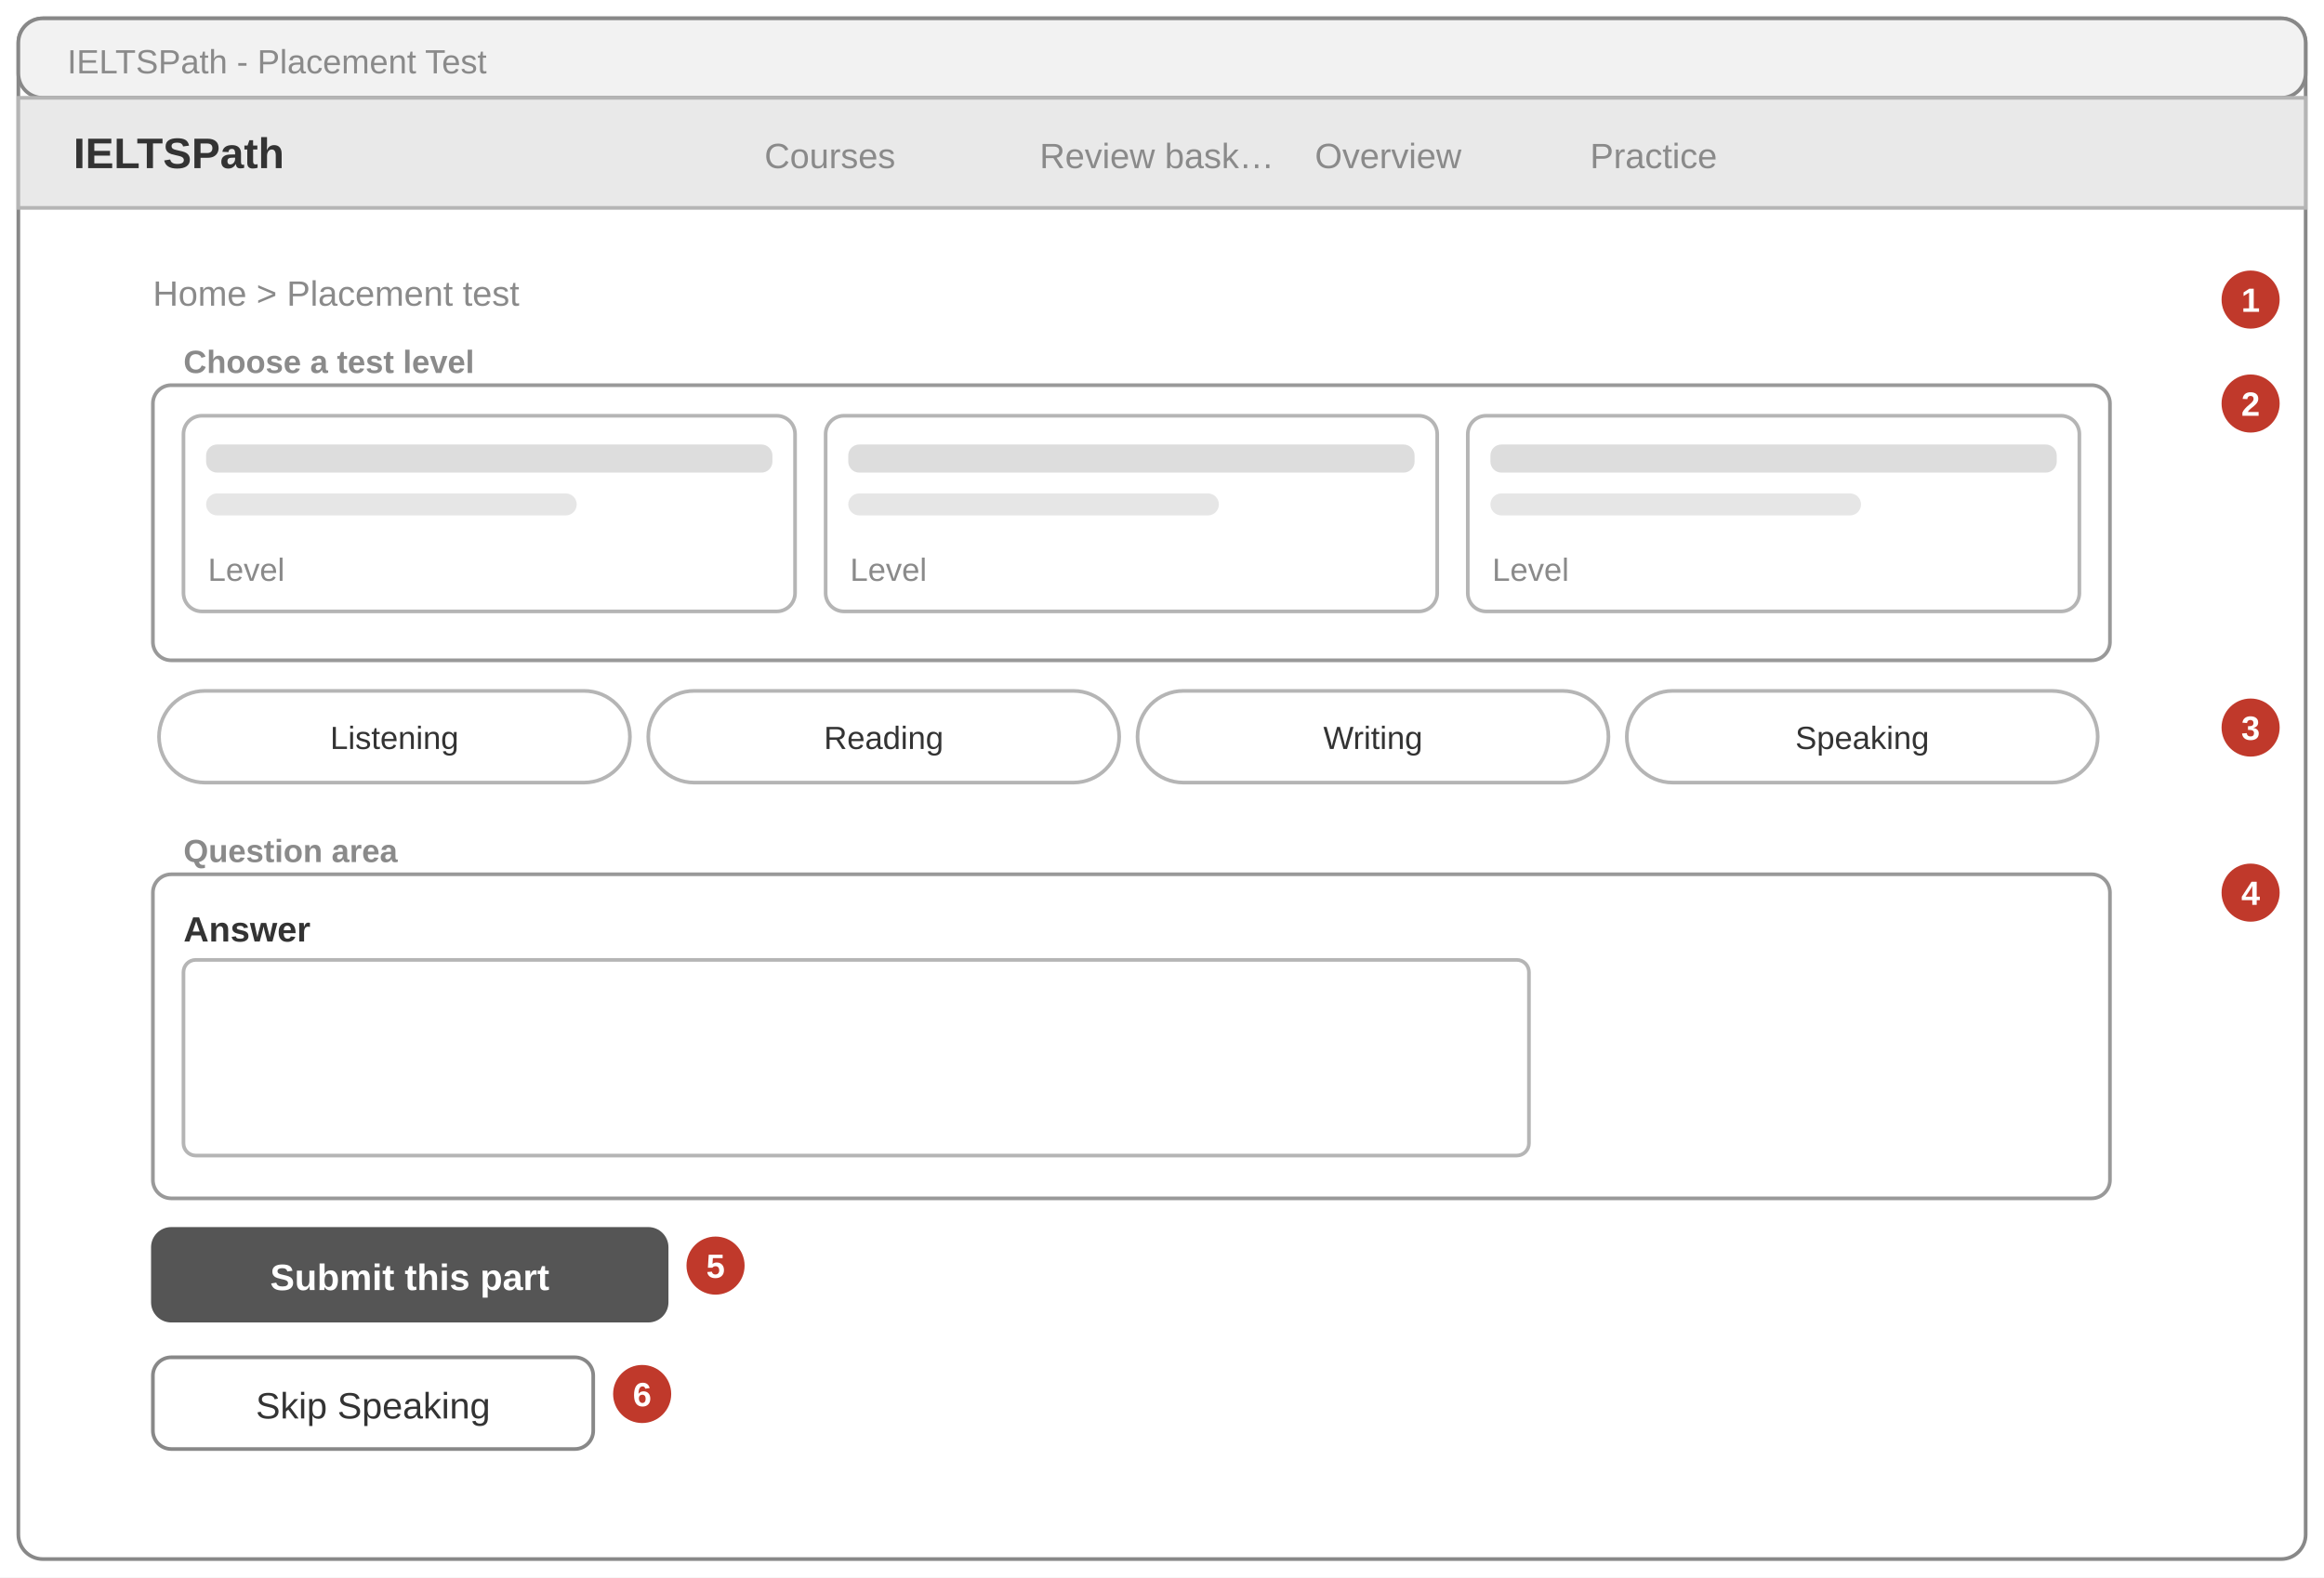
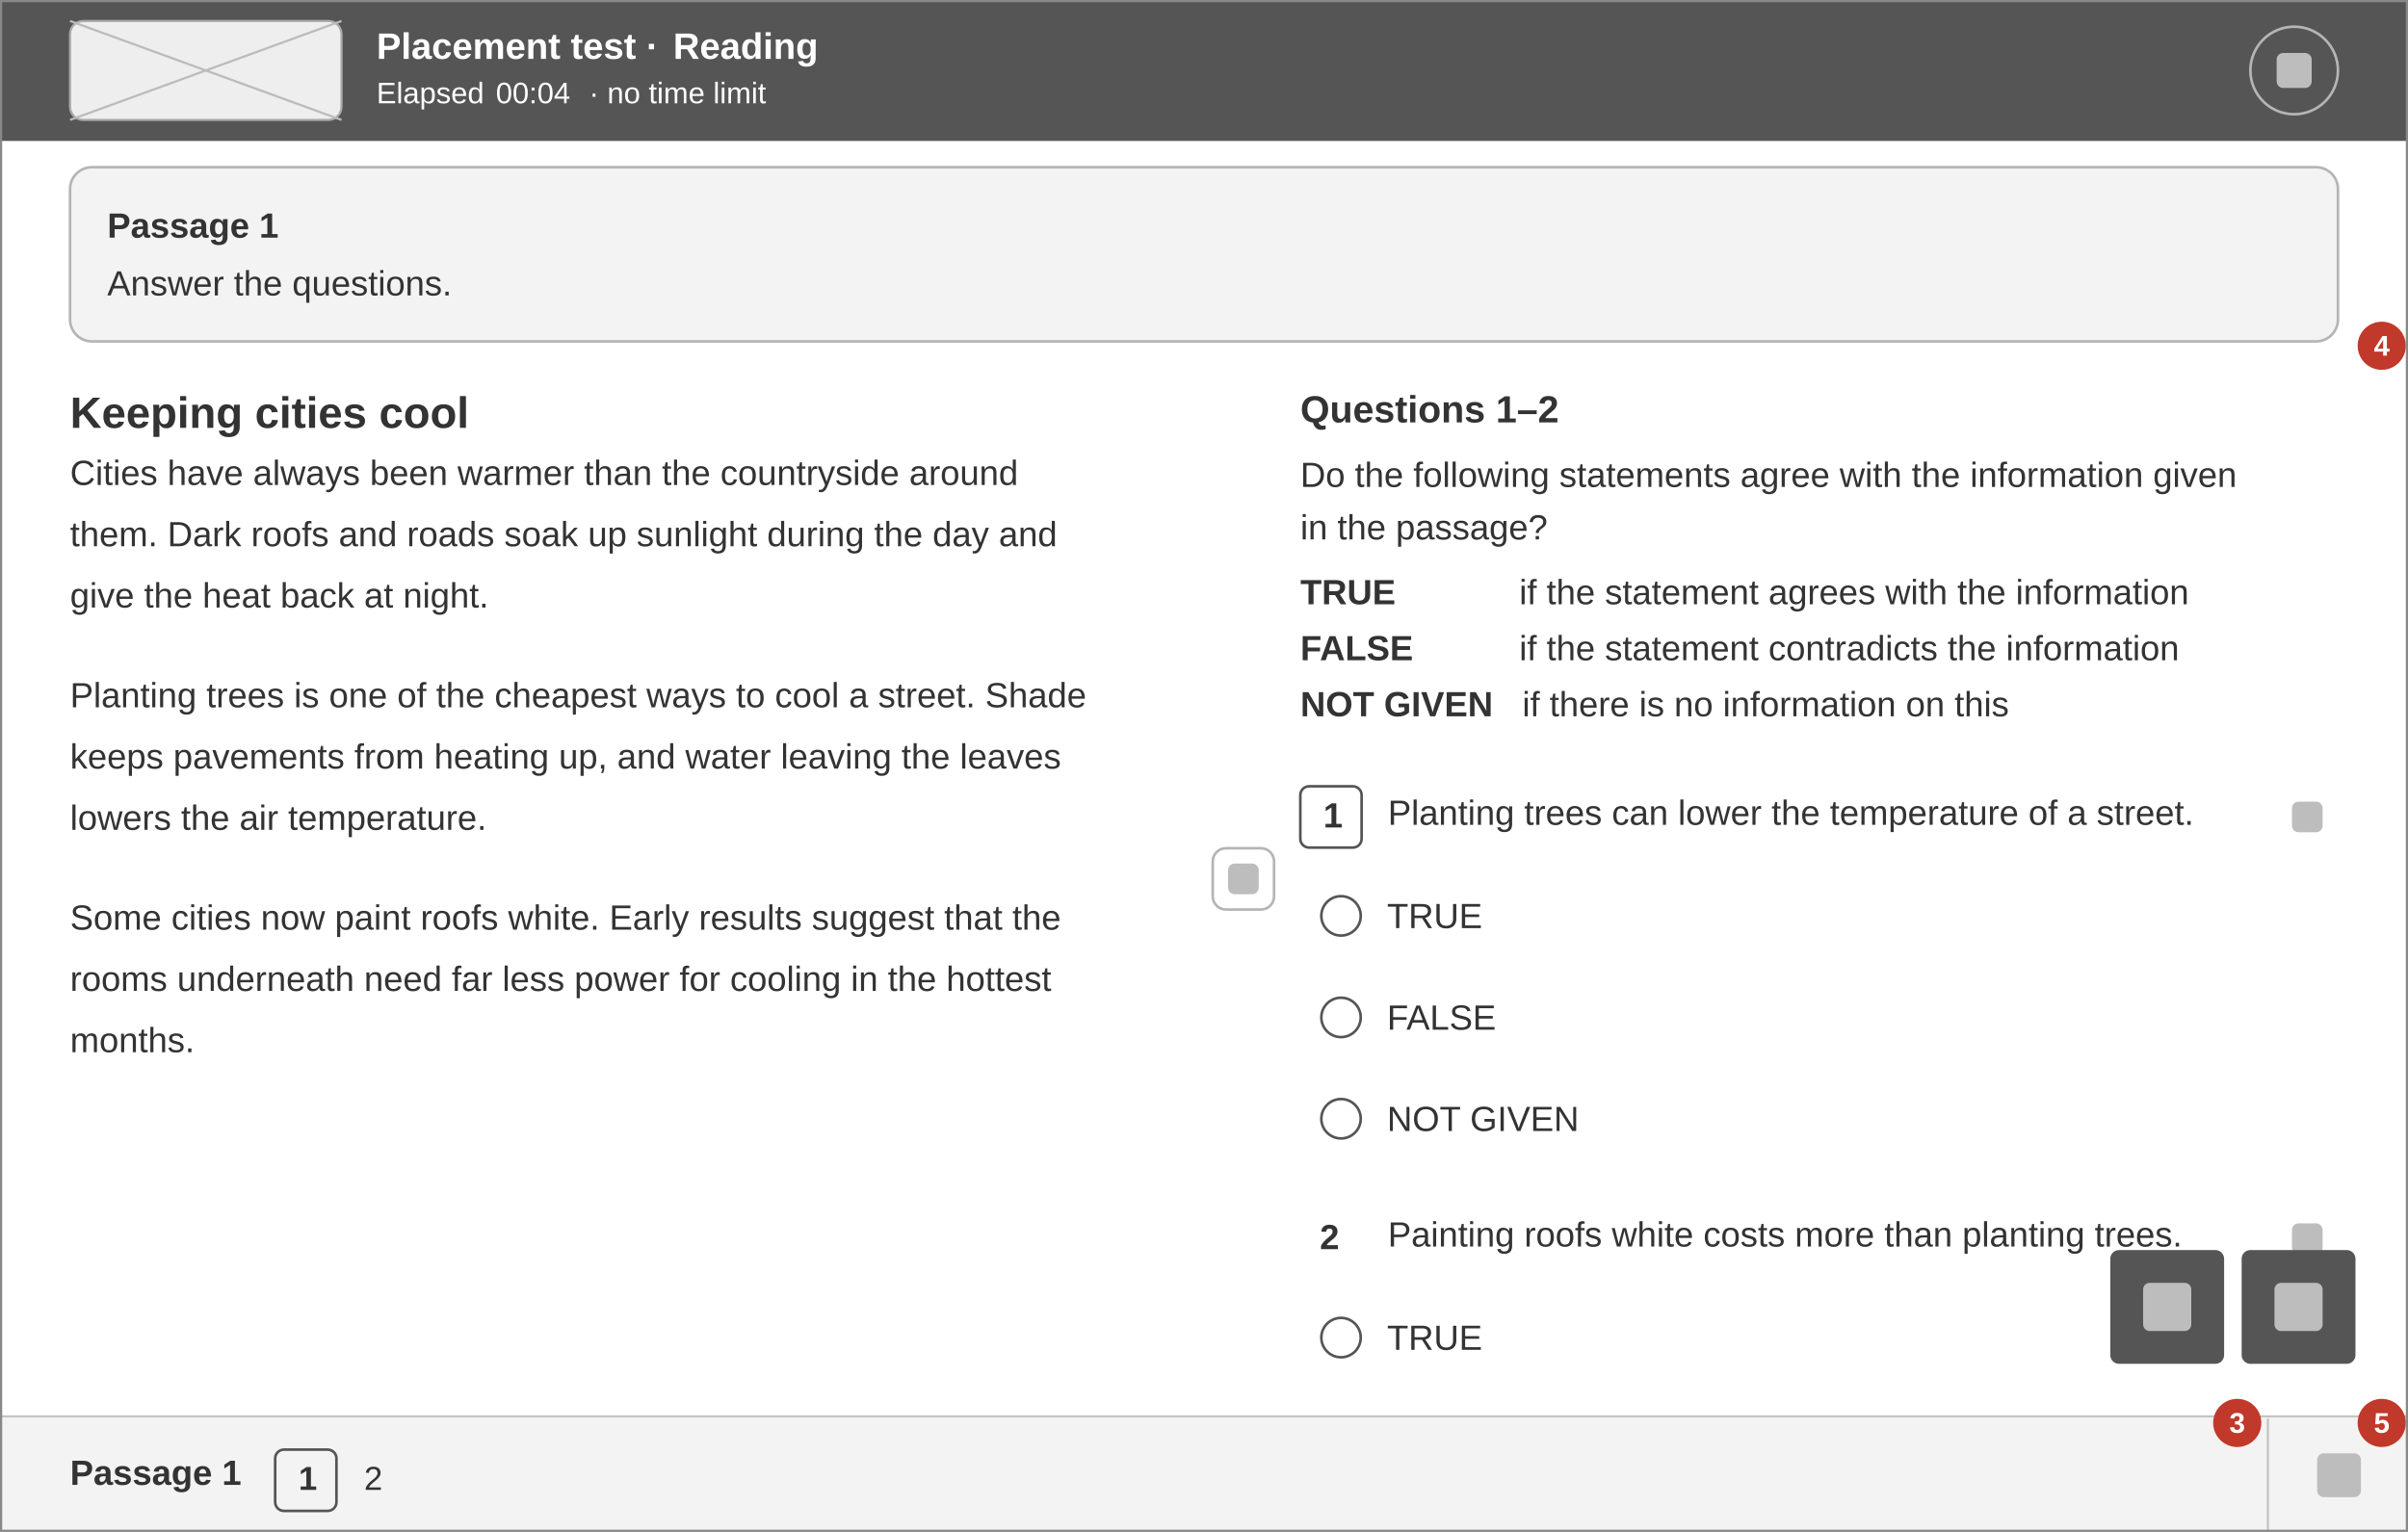
- <svg xmlns="http://www.w3.org/2000/svg" width="760" height="516" viewBox="0 0 760 516">
-   <rect width="760" height="516" fill="#ffffff" />
-   <rect x="6.0" y="6.0" width="748.0" height="504.0" rx="8" fill="#ffffff" stroke="#888888" stroke-width="1.2" />
-   <rect x="6.0" y="6.0" width="748.0" height="26.0" rx="8" fill="#f2f2f2" stroke="#888888" stroke-width="1.2" />
-   <text x="22.0" y="24.0" font-family="Segoe UI, Arial, sans-serif" font-size="11" font-weight="400" fill="#8a8a8a" text-anchor="start">IELTSPath  -  Placement Test</text>
-   <rect x="6.0" y="32.0" width="748.0" height="36.0" rx="0" fill="#e9e9e9" stroke="#b5b5b5" stroke-width="1.2" />
-   <text x="24.0" y="55.0" font-family="Segoe UI, Arial, sans-serif" font-size="14" font-weight="700" fill="#333333" text-anchor="start">IELTSPath</text>
-   <text x="250.0" y="55.0" font-family="Segoe UI, Arial, sans-serif" font-size="11.5" font-weight="400" fill="#8a8a8a" text-anchor="start">Courses</text>
-   <text x="340.0" y="55.0" font-family="Segoe UI, Arial, sans-serif" font-size="11.5" font-weight="400" fill="#8a8a8a" text-anchor="start">Review bask…</text>
-   <text x="430.0" y="55.0" font-family="Segoe UI, Arial, sans-serif" font-size="11.5" font-weight="400" fill="#8a8a8a" text-anchor="start">Overview</text>
-   <text x="520.0" y="55.0" font-family="Segoe UI, Arial, sans-serif" font-size="11.5" font-weight="400" fill="#8a8a8a" text-anchor="start">Practice</text>
-   <text x="50.0" y="100.0" font-family="Segoe UI, Arial, sans-serif" font-size="11.5" font-weight="400" fill="#8a8a8a" text-anchor="start">Home &gt; Placement test</text>
-   <circle cx="736.0" cy="98.0" r="9.5" fill="#c0392b" />
-   <text x="736.0" y="102.0" font-family="Segoe UI, Arial, sans-serif" font-size="11" font-weight="700" fill="#ffffff" text-anchor="middle">1</text>
-   <circle cx="736.0" cy="132.0" r="9.5" fill="#c0392b" />
-   <text x="736.0" y="136.0" font-family="Segoe UI, Arial, sans-serif" font-size="11" font-weight="700" fill="#ffffff" text-anchor="middle">2</text>
-   <rect x="60.0" y="136.0" width="200.0" height="64.0" rx="6" fill="#ffffff" stroke="#b5b5b5" stroke-width="1.2" />
-   <rect x="68.0" y="146.0" width="184.0" height="8.0" rx="3" fill="#dddddd" stroke="#dddddd" stroke-width="1.2" />
-   <rect x="68.0" y="162.0" width="120.0" height="6.0" rx="3" fill="#e6e6e6" stroke="#e6e6e6" stroke-width="1.2" />
-   <text x="68.0" y="190.0" font-family="Segoe UI, Arial, sans-serif" font-size="10.5" font-weight="400" fill="#8a8a8a" text-anchor="start">Level</text>
-   <rect x="270.0" y="136.0" width="200.0" height="64.0" rx="6" fill="#ffffff" stroke="#b5b5b5" stroke-width="1.2" />
-   <rect x="278.0" y="146.0" width="184.0" height="8.0" rx="3" fill="#dddddd" stroke="#dddddd" stroke-width="1.2" />
-   <rect x="278.0" y="162.0" width="120.0" height="6.0" rx="3" fill="#e6e6e6" stroke="#e6e6e6" stroke-width="1.2" />
-   <text x="278.0" y="190.0" font-family="Segoe UI, Arial, sans-serif" font-size="10.5" font-weight="400" fill="#8a8a8a" text-anchor="start">Level</text>
-   <rect x="480.0" y="136.0" width="200.0" height="64.0" rx="6" fill="#ffffff" stroke="#b5b5b5" stroke-width="1.2" />
-   <rect x="488.0" y="146.0" width="184.0" height="8.0" rx="3" fill="#dddddd" stroke="#dddddd" stroke-width="1.2" />
-   <rect x="488.0" y="162.0" width="120.0" height="6.0" rx="3" fill="#e6e6e6" stroke="#e6e6e6" stroke-width="1.2" />
-   <text x="488.0" y="190.0" font-family="Segoe UI, Arial, sans-serif" font-size="10.5" font-weight="400" fill="#8a8a8a" text-anchor="start">Level</text>
-   <rect x="50.0" y="126.0" width="640.0" height="90.0" rx="6" fill="none" stroke="#999999" stroke-width="1.2" />
-   <text x="60.0" y="122.0" font-family="Segoe UI, Arial, sans-serif" font-size="10.5" font-weight="700" fill="#8a8a8a" text-anchor="start">Choose a test level</text>
-   <rect x="52.0" y="226.0" width="154.0" height="30.0" rx="15" fill="#ffffff" stroke="#b5b5b5" stroke-width="1.2" />
-   <text x="129.0" y="245.0" font-family="Segoe UI, Arial, sans-serif" font-size="10.5" font-weight="400" fill="#333333" text-anchor="middle">Listening</text>
-   <rect x="212.0" y="226.0" width="154.0" height="30.0" rx="15" fill="#ffffff" stroke="#b5b5b5" stroke-width="1.2" />
-   <text x="289.0" y="245.0" font-family="Segoe UI, Arial, sans-serif" font-size="10.5" font-weight="400" fill="#333333" text-anchor="middle">Reading</text>
-   <rect x="372.0" y="226.0" width="154.0" height="30.0" rx="15" fill="#ffffff" stroke="#b5b5b5" stroke-width="1.2" />
-   <text x="449.0" y="245.0" font-family="Segoe UI, Arial, sans-serif" font-size="10.5" font-weight="400" fill="#333333" text-anchor="middle">Writing</text>
-   <rect x="532.0" y="226.0" width="154.0" height="30.0" rx="15" fill="#ffffff" stroke="#b5b5b5" stroke-width="1.2" />
-   <text x="609.0" y="245.0" font-family="Segoe UI, Arial, sans-serif" font-size="10.5" font-weight="400" fill="#333333" text-anchor="middle">Speaking</text>
-   <circle cx="736.0" cy="238.0" r="9.5" fill="#c0392b" />
-   <text x="736.0" y="242.0" font-family="Segoe UI, Arial, sans-serif" font-size="11" font-weight="700" fill="#ffffff" text-anchor="middle">3</text>
-   <circle cx="736.0" cy="292.0" r="9.5" fill="#c0392b" />
-   <text x="736.0" y="296.0" font-family="Segoe UI, Arial, sans-serif" font-size="11" font-weight="700" fill="#ffffff" text-anchor="middle">4</text>
-   <text x="60.0" y="308.0" font-family="Segoe UI, Arial, sans-serif" font-size="11.5" font-weight="600" fill="#333333" text-anchor="start">Answer</text>
-   <rect x="60.0" y="314.0" width="440.0" height="64.0" rx="4" fill="#ffffff" stroke="#b5b5b5" stroke-width="1.2" />
-   <text x="68.0" y="333.0" font-family="Segoe UI, Arial, sans-serif" font-size="11" font-weight="400" fill="#b0b0b0" text-anchor="start" />
-   <rect x="50.0" y="286.0" width="640.0" height="106.0" rx="6" fill="none" stroke="#999999" stroke-width="1.2" />
-   <text x="60.0" y="282.0" font-family="Segoe UI, Arial, sans-serif" font-size="10.5" font-weight="700" fill="#8a8a8a" text-anchor="start">Question area</text>
-   <rect x="50.0" y="402.0" width="168.0" height="30.0" rx="6" fill="#555555" stroke="#555555" stroke-width="1.2" />
-   <text x="134.0" y="422.0" font-family="Segoe UI, Arial, sans-serif" font-size="12" font-weight="700" fill="#ffffff" text-anchor="middle">Submit this part</text>
-   <circle cx="234.0" cy="414.0" r="9.5" fill="#c0392b" />
-   <text x="234.0" y="418.0" font-family="Segoe UI, Arial, sans-serif" font-size="11" font-weight="700" fill="#ffffff" text-anchor="middle">5</text>
-   <rect x="50.0" y="444.0" width="144.0" height="30.0" rx="6" fill="#ffffff" stroke="#888888" stroke-width="1.2" />
-   <text x="122.0" y="464.0" font-family="Segoe UI, Arial, sans-serif" font-size="12" font-weight="400" fill="#333333" text-anchor="middle">Skip Speaking</text>
-   <circle cx="210.0" cy="456.0" r="9.5" fill="#c0392b" />
-   <text x="210.0" y="460.0" font-family="Segoe UI, Arial, sans-serif" font-size="11" font-weight="700" fill="#ffffff" text-anchor="middle">6</text>
+ <svg xmlns="http://www.w3.org/2000/svg" width="1100" height="700" viewBox="0 0 1100 700">
+   <rect width="1100" height="700" fill="#ffffff" />
+   <rect x="0.0" y="0.0" width="1100.0" height="700.0" rx="0.0" fill="#ffffff" stroke="none" stroke-width="1.2" />
+   <rect x="0.0" y="0.0" width="1100.0" height="109.0" rx="0.0" fill="#555555" stroke="#cccccc" stroke-width="1.2" />
+   <line x1="0.0" y1="109.0" x2="1100.0" y2="109.0" stroke="#c4c4c4" />
+   <rect x="828.9" y="12.8" width="38.4" height="38.4" rx="19.2" fill="#ffffff" stroke="#b5b5b5" stroke-width="1.2" />
+   <rect x="839.6" y="23.5" width="17.0" height="17.0" rx="3" fill="#bdbdbd" />
+   <rect x="1040.5" y="22.0" width="20.0" height="20.0" rx="3" fill="#bdbdbd" />
+   <rect x="0.0" y="64.0" width="1100.0" height="44.0" rx="0.0" fill="#555555" stroke="none" stroke-width="1.2" />
+   <rect x="0.0" y="109.0" width="1100.0" height="591.0" rx="0.0" fill="#f3f3f3" stroke="none" stroke-width="1.2" />
+   <rect x="41.0" y="131.6" width="14.0" height="14.0" rx="3" fill="#bdbdbd" />
+   <rect x="68.2" y="132.6" width="12.0" height="12.0" rx="3" fill="#bdbdbd" />
+   <rect x="155.1" y="132.6" width="12.0" height="12.0" rx="3" fill="#bdbdbd" />
+   <rect x="278.0" y="198.6" width="40.0" height="40.0" rx="20.0" fill="#555555" stroke="#555555" stroke-width="1.2" />
+   <rect x="290.0" y="210.6" width="16.0" height="16.0" rx="3" fill="#bdbdbd" />
+   <rect x="326.0" y="215.6" width="112.0" height="6.0" rx="3.0" fill="#e3e3e3" stroke="none" stroke-width="1.2" />
+   <rect x="446.0" y="198.6" width="40.0" height="40.0" rx="20.0" fill="#555555" stroke="#555555" stroke-width="1.2" />
+   <rect x="458.0" y="210.6" width="16.0" height="16.0" rx="3" fill="#bdbdbd" />
+   <rect x="494.0" y="215.6" width="112.0" height="6.0" rx="3.0" fill="#e3e3e3" stroke="none" stroke-width="1.2" />
+   <rect x="662.0" y="215.6" width="112.0" height="6.0" rx="3.0" fill="#e3e3e3" stroke="none" stroke-width="1.2" />
+   <rect x="32.0" y="299.8" width="506.0" height="400.2" rx="18.0" fill="#ffffff" stroke="#b5b5b5" stroke-width="1.2" />
+   <rect x="562.0" y="299.8" width="506.0" height="400.2" rx="18.0" fill="#ffffff" stroke="#b5b5b5" stroke-width="1.2" />
+   <line x1="585.4" y1="429.4" x2="1044.6" y2="429.4" stroke="#c4c4c4" />
+   <rect x="589.4" y="384.8" width="24.0" height="24.0" rx="3" fill="#bdbdbd" />
+   <line x1="585.4" y1="493.6" x2="1044.6" y2="493.6" stroke="#c4c4c4" />
+   <rect x="589.4" y="449.0" width="24.0" height="24.0" rx="3" fill="#bdbdbd" />
+   <line x1="585.4" y1="557.8" x2="1044.6" y2="557.8" stroke="#c4c4c4" />
+   <rect x="589.4" y="513.2" width="24.0" height="24.0" rx="3" fill="#bdbdbd" />
+   <line x1="585.4" y1="621.9" x2="1044.6" y2="621.9" stroke="#c4c4c4" />
+   <rect x="589.4" y="577.3" width="24.0" height="24.0" rx="3" fill="#bdbdbd" />
+   <rect x="0.0" y="0.0" width="1100.0" height="700.0" rx="0.0" fill="#ffffff" stroke="none" stroke-width="1.2" />
+   <rect x="0.0" y="0.0" width="1100.0" height="64.4" rx="0.0" fill="#555555" stroke="none" stroke-width="1.2" />
+   <rect x="32.0" y="9.6" width="124.0" height="45.2" rx="6" fill="#eeeeee" stroke="#aaaaaa" />
+   <path d="M32.0 9.6L156.0 54.8M156.0 9.6L32.0 54.8" stroke="#bbbbbb" fill="none" />
+   <text x="172.0" y="26.9" font-family="Segoe UI, Arial, sans-serif" font-size="16.8" font-weight="700" fill="#ffffff" text-anchor="start" textLength="132.0" lengthAdjust="spacingAndGlyphs">Placement test ·</text>
+   <text x="307.5" y="26.9" font-family="Segoe UI, Arial, sans-serif" font-size="16.8" font-weight="700" fill="#ffffff" text-anchor="start" textLength="67.7" lengthAdjust="spacingAndGlyphs">Reading</text>
+   <text x="172.0" y="47.2" font-family="Segoe UI, Arial, sans-serif" font-size="13.6" font-weight="400" fill="#ffffff" text-anchor="start" textLength="50.9" lengthAdjust="spacingAndGlyphs">Elapsed</text>
+   <text x="226.5" y="47.2" font-family="Segoe UI, Arial, sans-serif" font-size="13.6" font-weight="400" fill="#ffffff" text-anchor="start" textLength="38.9" lengthAdjust="spacingAndGlyphs">00:04</text>
+   <text x="269.1" y="47.2" font-family="Segoe UI, Arial, sans-serif" font-size="13.6" font-weight="400" fill="#ffffff" text-anchor="start" textLength="84.9" lengthAdjust="spacingAndGlyphs">· no time limit</text>
+   <rect x="1028.0" y="12.2" width="40.0" height="40.0" rx="20.0" fill="none" stroke="#b5b5b5" stroke-width="1.2" />
+   <rect x="1040.0" y="24.2" width="16.0" height="16.0" rx="3" fill="#bdbdbd" />
+   <rect x="32.0" y="76.4" width="1036.0" height="79.6" rx="10.0" fill="#f3f3f3" stroke="#b5b5b5" stroke-width="1.2" />
+   <text x="49.0" y="108.6" font-family="Segoe UI, Arial, sans-serif" font-size="16" font-weight="700" fill="#333333" text-anchor="start" textLength="77.0" lengthAdjust="spacingAndGlyphs">Passage 1</text>
+   <text x="49.0" y="135.0" font-family="Segoe UI, Arial, sans-serif" font-size="16" font-weight="400" fill="#333333" text-anchor="start" textLength="168.4" lengthAdjust="spacingAndGlyphs">Answer the questions.</text>
+   <text x="32.0" y="195.5" font-family="Segoe UI, Arial, sans-serif" font-size="20" font-weight="700" fill="#333333" text-anchor="start" textLength="186.8" lengthAdjust="spacingAndGlyphs">Keeping cities cool</text>
+   <text x="32.0" y="221.6" font-family="Segoe UI, Arial, sans-serif" font-size="16" font-weight="400" fill="#333333" text-anchor="start" textLength="462.2" lengthAdjust="spacingAndGlyphs">Cities have always been warmer than the countryside around</text>
+   <text x="32.0" y="249.6" font-family="Segoe UI, Arial, sans-serif" font-size="16" font-weight="400" fill="#333333" text-anchor="start" textLength="480.9" lengthAdjust="spacingAndGlyphs">them. Dark roofs and roads soak up sunlight during the day and</text>
+   <text x="32.0" y="277.6" font-family="Segoe UI, Arial, sans-serif" font-size="16" font-weight="400" fill="#333333" text-anchor="start" textLength="204.9" lengthAdjust="spacingAndGlyphs">give the heat back at night.</text>
+   <text x="32.0" y="323.2" font-family="Segoe UI, Arial, sans-serif" font-size="16" font-weight="400" fill="#333333" text-anchor="start" textLength="494.0" lengthAdjust="spacingAndGlyphs">Planting trees is one of the cheapest ways to cool a street. Shade</text>
+   <text x="32.0" y="351.2" font-family="Segoe UI, Arial, sans-serif" font-size="16" font-weight="400" fill="#333333" text-anchor="start" textLength="481.9" lengthAdjust="spacingAndGlyphs">keeps pavements from heating up, and water leaving the leaves</text>
+   <text x="32.0" y="379.2" font-family="Segoe UI, Arial, sans-serif" font-size="16" font-weight="400" fill="#333333" text-anchor="start" textLength="203.1" lengthAdjust="spacingAndGlyphs">lowers the air temperature.</text>
+   <text x="32.0" y="424.8" font-family="Segoe UI, Arial, sans-serif" font-size="16" font-weight="400" fill="#333333" text-anchor="start" textLength="483.8" lengthAdjust="spacingAndGlyphs">Some cities now paint roofs white. Early results suggest that the</text>
+   <text x="32.0" y="452.8" font-family="Segoe UI, Arial, sans-serif" font-size="16" font-weight="400" fill="#333333" text-anchor="start" textLength="481.4" lengthAdjust="spacingAndGlyphs">rooms underneath need far less power for cooling in the hottest</text>
+   <text x="32.0" y="480.8" font-family="Segoe UI, Arial, sans-serif" font-size="16" font-weight="400" fill="#333333" text-anchor="start" textLength="60.8" lengthAdjust="spacingAndGlyphs">months.</text>
+   <rect x="554.0" y="387.6" width="28.0" height="28.0" rx="6.0" fill="#ffffff" stroke="#b5b5b5" stroke-width="1.2" />
+   <rect x="561.0" y="394.6" width="14.0" height="14.0" rx="3" fill="#bdbdbd" />
+   <text x="594.0" y="193.0" font-family="Segoe UI, Arial, sans-serif" font-size="17.28" font-weight="700" fill="#333333" text-anchor="start" textLength="122.8" lengthAdjust="spacingAndGlyphs">Questions 1–2</text>
+   <text x="594.0" y="222.5" font-family="Segoe UI, Arial, sans-serif" font-size="16" font-weight="400" fill="#333333" text-anchor="start" textLength="458.8" lengthAdjust="spacingAndGlyphs">Do the following statements agree with the information given</text>
+   <text x="594.0" y="246.5" font-family="Segoe UI, Arial, sans-serif" font-size="16" font-weight="400" fill="#333333" text-anchor="start" textLength="118.5" lengthAdjust="spacingAndGlyphs">in the passage?</text>
+   <text x="594.0" y="276.1" font-family="Segoe UI, Arial, sans-serif" font-size="16" font-weight="700" fill="#333333" text-anchor="start" textLength="42.8" lengthAdjust="spacingAndGlyphs">TRUE</text>
+   <text x="694.0" y="276.1" font-family="Segoe UI, Arial, sans-serif" font-size="16" font-weight="400" fill="#333333" text-anchor="start" textLength="329.2" lengthAdjust="spacingAndGlyphs">if the statement agrees with the information</text>
+   <text x="594.0" y="301.7" font-family="Segoe UI, Arial, sans-serif" font-size="16" font-weight="700" fill="#333333" text-anchor="start" textLength="49.6" lengthAdjust="spacingAndGlyphs">FALSE</text>
+   <text x="694.0" y="301.7" font-family="Segoe UI, Arial, sans-serif" font-size="16" font-weight="400" fill="#333333" text-anchor="start" textLength="326.1" lengthAdjust="spacingAndGlyphs">if the statement contradicts the information</text>
+   <text x="594.0" y="327.3" font-family="Segoe UI, Arial, sans-serif" font-size="16" font-weight="700" fill="#333333" text-anchor="start" textLength="89.4" lengthAdjust="spacingAndGlyphs">NOT GIVEN</text>
+   <text x="695.4" y="327.3" font-family="Segoe UI, Arial, sans-serif" font-size="16" font-weight="400" fill="#333333" text-anchor="start" textLength="239.1" lengthAdjust="spacingAndGlyphs">if there is no information on this</text>
+   <rect x="594.0" y="359.3" width="28.0" height="28.0" rx="4.0" fill="none" stroke="#555555" stroke-width="1.2" />
+   <text x="604.5" y="378.1" font-family="Segoe UI, Arial, sans-serif" font-size="16" font-weight="700" fill="#333333" text-anchor="start">1</text>
+   <text x="634.0" y="376.9" font-family="Segoe UI, Arial, sans-serif" font-size="16" font-weight="400" fill="#333333" text-anchor="start" textLength="392.9" lengthAdjust="spacingAndGlyphs">Planting trees can lower the temperature of a street.</text>
+   <rect x="1047.0" y="366.3" width="14.0" height="14.0" rx="3" fill="#bdbdbd" />
+   <rect x="603.6" y="409.5" width="18.0" height="18.0" rx="9.0" fill="none" stroke="#555555" stroke-width="1.2" />
+   <text x="633.6" y="424.1" font-family="Segoe UI, Arial, sans-serif" font-size="16" font-weight="400" fill="#333333" text-anchor="start" textLength="42.2" lengthAdjust="spacingAndGlyphs">TRUE</text>
+   <rect x="603.6" y="455.9" width="18.0" height="18.0" rx="9.0" fill="none" stroke="#555555" stroke-width="1.2" />
+   <text x="633.6" y="470.5" font-family="Segoe UI, Arial, sans-serif" font-size="16" font-weight="400" fill="#333333" text-anchor="start" textLength="48.0" lengthAdjust="spacingAndGlyphs">FALSE</text>
+   <rect x="603.6" y="502.2" width="18.0" height="18.0" rx="9.0" fill="none" stroke="#555555" stroke-width="1.2" />
+   <text x="633.6" y="516.8" font-family="Segoe UI, Arial, sans-serif" font-size="16" font-weight="400" fill="#333333" text-anchor="start" textLength="87.6" lengthAdjust="spacingAndGlyphs">NOT GIVEN</text>
+   <text x="602.9" y="570.8" font-family="Segoe UI, Arial, sans-serif" font-size="16" font-weight="700" fill="#333333" text-anchor="start">2</text>
+   <text x="634.0" y="569.6" font-family="Segoe UI, Arial, sans-serif" font-size="16" font-weight="400" fill="#333333" text-anchor="start" textLength="387.9" lengthAdjust="spacingAndGlyphs">Painting roofs white costs more than planting trees.</text>
+   <rect x="1047.0" y="559.0" width="14.0" height="14.0" rx="3" fill="#bdbdbd" />
+   <rect x="603.6" y="602.2" width="18.0" height="18.0" rx="9.0" fill="none" stroke="#555555" stroke-width="1.2" />
+   <text x="633.6" y="616.8" font-family="Segoe UI, Arial, sans-serif" font-size="16" font-weight="400" fill="#333333" text-anchor="start" textLength="42.2" lengthAdjust="spacingAndGlyphs">TRUE</text>
+   <rect x="964.0" y="571.2" width="52.0" height="52.0" rx="4.0" fill="#555555" stroke="none" stroke-width="1.2" />
+   <rect x="979.0" y="586.2" width="22.0" height="22.0" rx="3" fill="#bdbdbd" />
+   <rect x="1024.0" y="571.2" width="52.0" height="52.0" rx="4.0" fill="#555555" stroke="none" stroke-width="1.2" />
+   <rect x="1039.0" y="586.2" width="22.0" height="22.0" rx="3" fill="#bdbdbd" />
+   <rect x="0.0" y="647.2" width="1100.0" height="52.8" rx="0.0" fill="#f3f3f3" stroke="none" stroke-width="1.2" />
+   <line x1="0.0" y1="647.2" x2="1100.0" y2="647.2" stroke="#c4c4c4" />
+   <text x="32.0" y="678.5" font-family="Segoe UI, Arial, sans-serif" font-size="16" font-weight="700" fill="#333333" text-anchor="start" textLength="77.7" lengthAdjust="spacingAndGlyphs">Passage 1</text>
+   <rect x="125.7" y="662.4" width="28.0" height="28.0" rx="4.0" fill="none" stroke="#555555" stroke-width="1.2" />
+   <text x="136.4" y="680.8" font-family="Segoe UI, Arial, sans-serif" font-size="15.2" font-weight="700" fill="#333333" text-anchor="start">1</text>
+   <text x="166.3" y="680.8" font-family="Segoe UI, Arial, sans-serif" font-size="15.2" font-weight="400" fill="#333333" text-anchor="start">2</text>
+   <rect x="1036.0" y="648.2" width="64.0" height="51.8" rx="0.0" fill="#f3f3f3" stroke="none" stroke-width="1.2" />
+   <line x1="1036.0" y1="648.2" x2="1036.0" y2="700.0" stroke="#c4c4c4" />
+   <rect x="1058.5" y="664.1" width="20.0" height="20.0" rx="3" fill="#bdbdbd" />
+   <circle cx="1022.0" cy="650.2" r="11" fill="#c0392b" />
+   <text x="1022.0" y="654.7" font-family="Segoe UI, Arial, sans-serif" font-size="13" font-weight="700" fill="#ffffff" text-anchor="middle">3</text>
+   <circle cx="1088.0" cy="158.0" r="11" fill="#c0392b" />
+   <text x="1088.0" y="162.5" font-family="Segoe UI, Arial, sans-serif" font-size="13" font-weight="700" fill="#ffffff" text-anchor="middle">4</text>
+   <circle cx="1088.0" cy="650.2" r="11" fill="#c0392b" />
+   <text x="1088.0" y="654.7" font-family="Segoe UI, Arial, sans-serif" font-size="13" font-weight="700" fill="#ffffff" text-anchor="middle">5</text>
+   <rect x="0.5" y="0.5" width="1099" height="699" fill="none" stroke="#888888" />
</svg>
